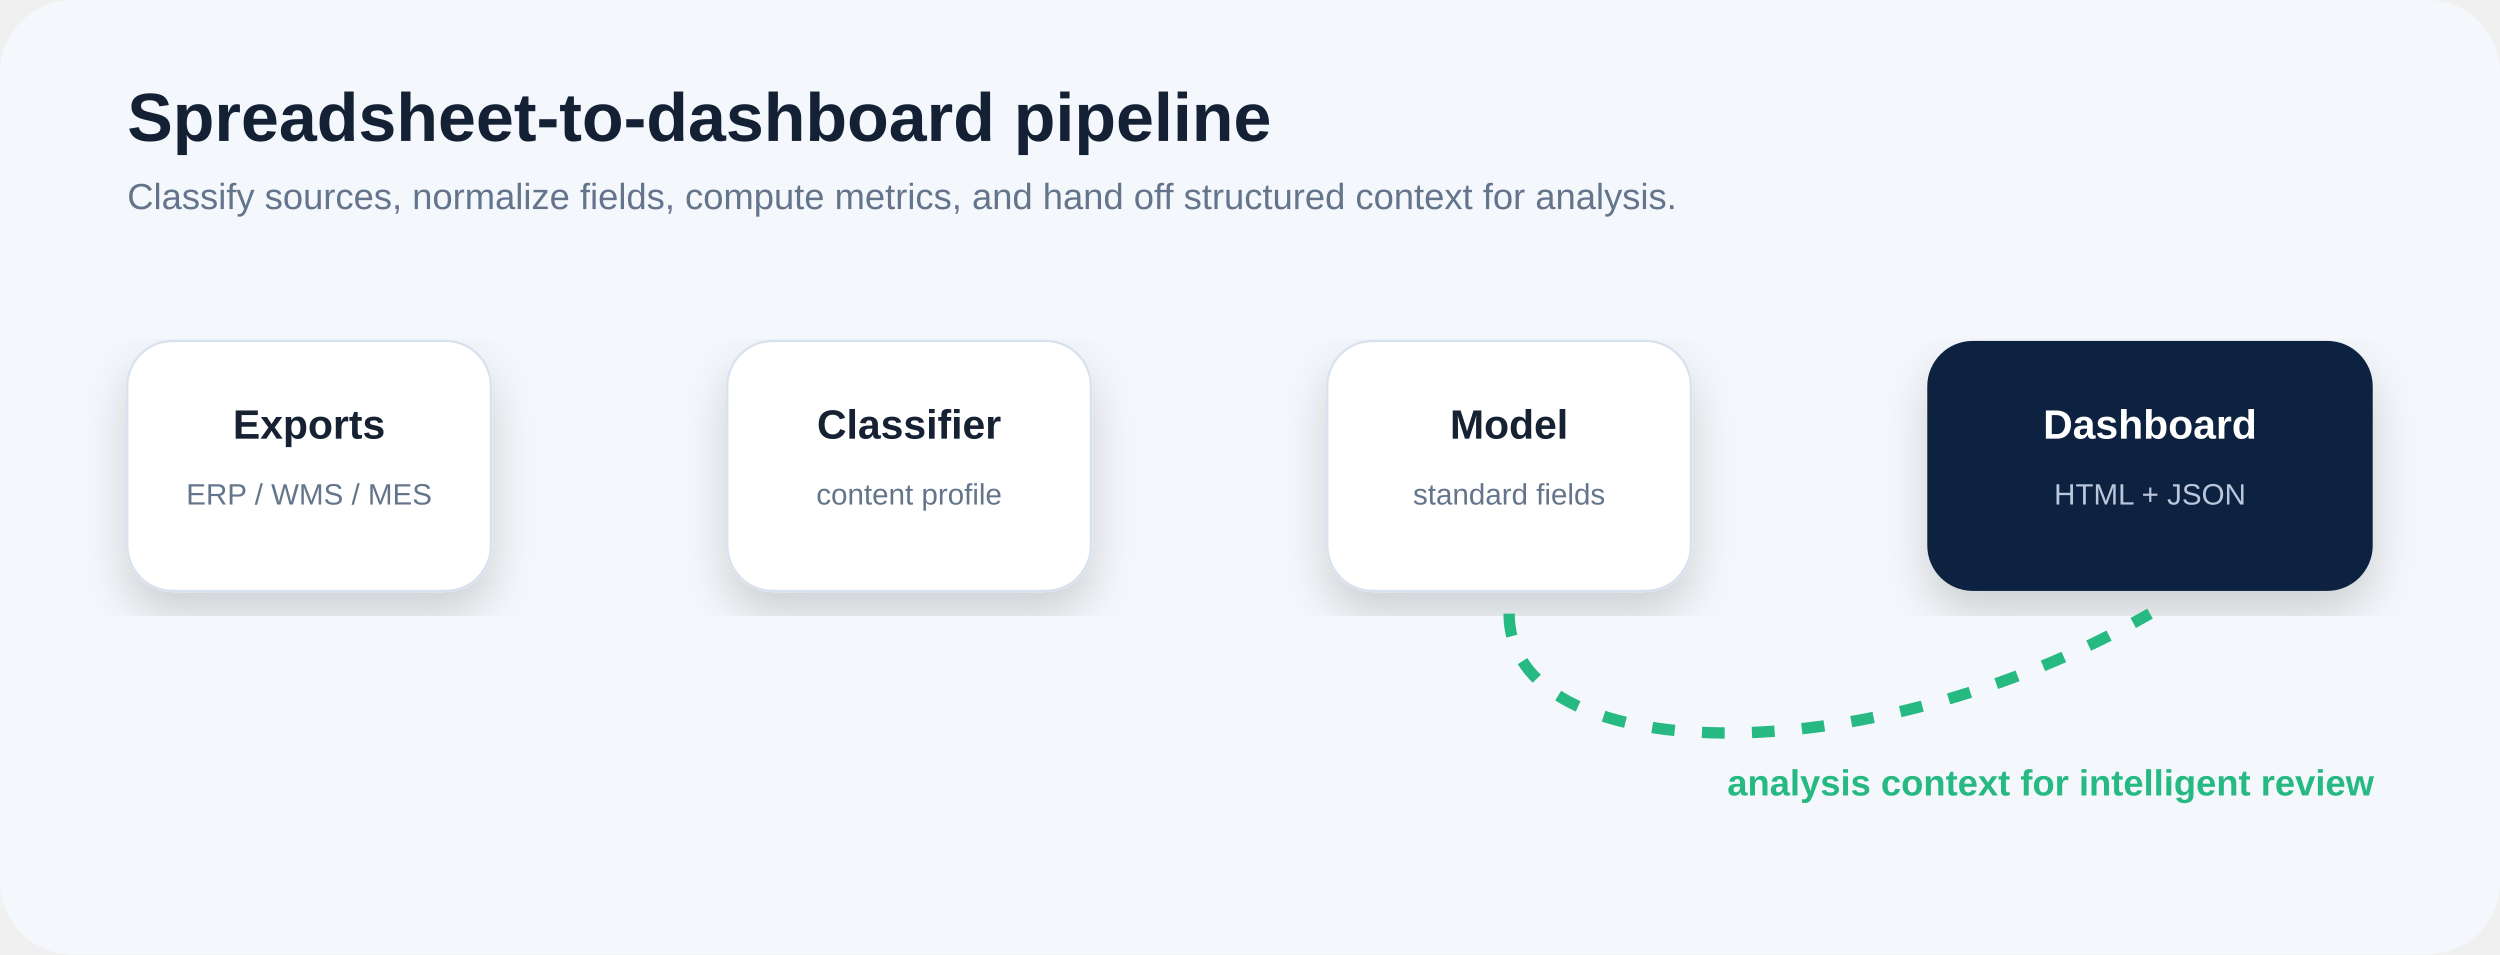
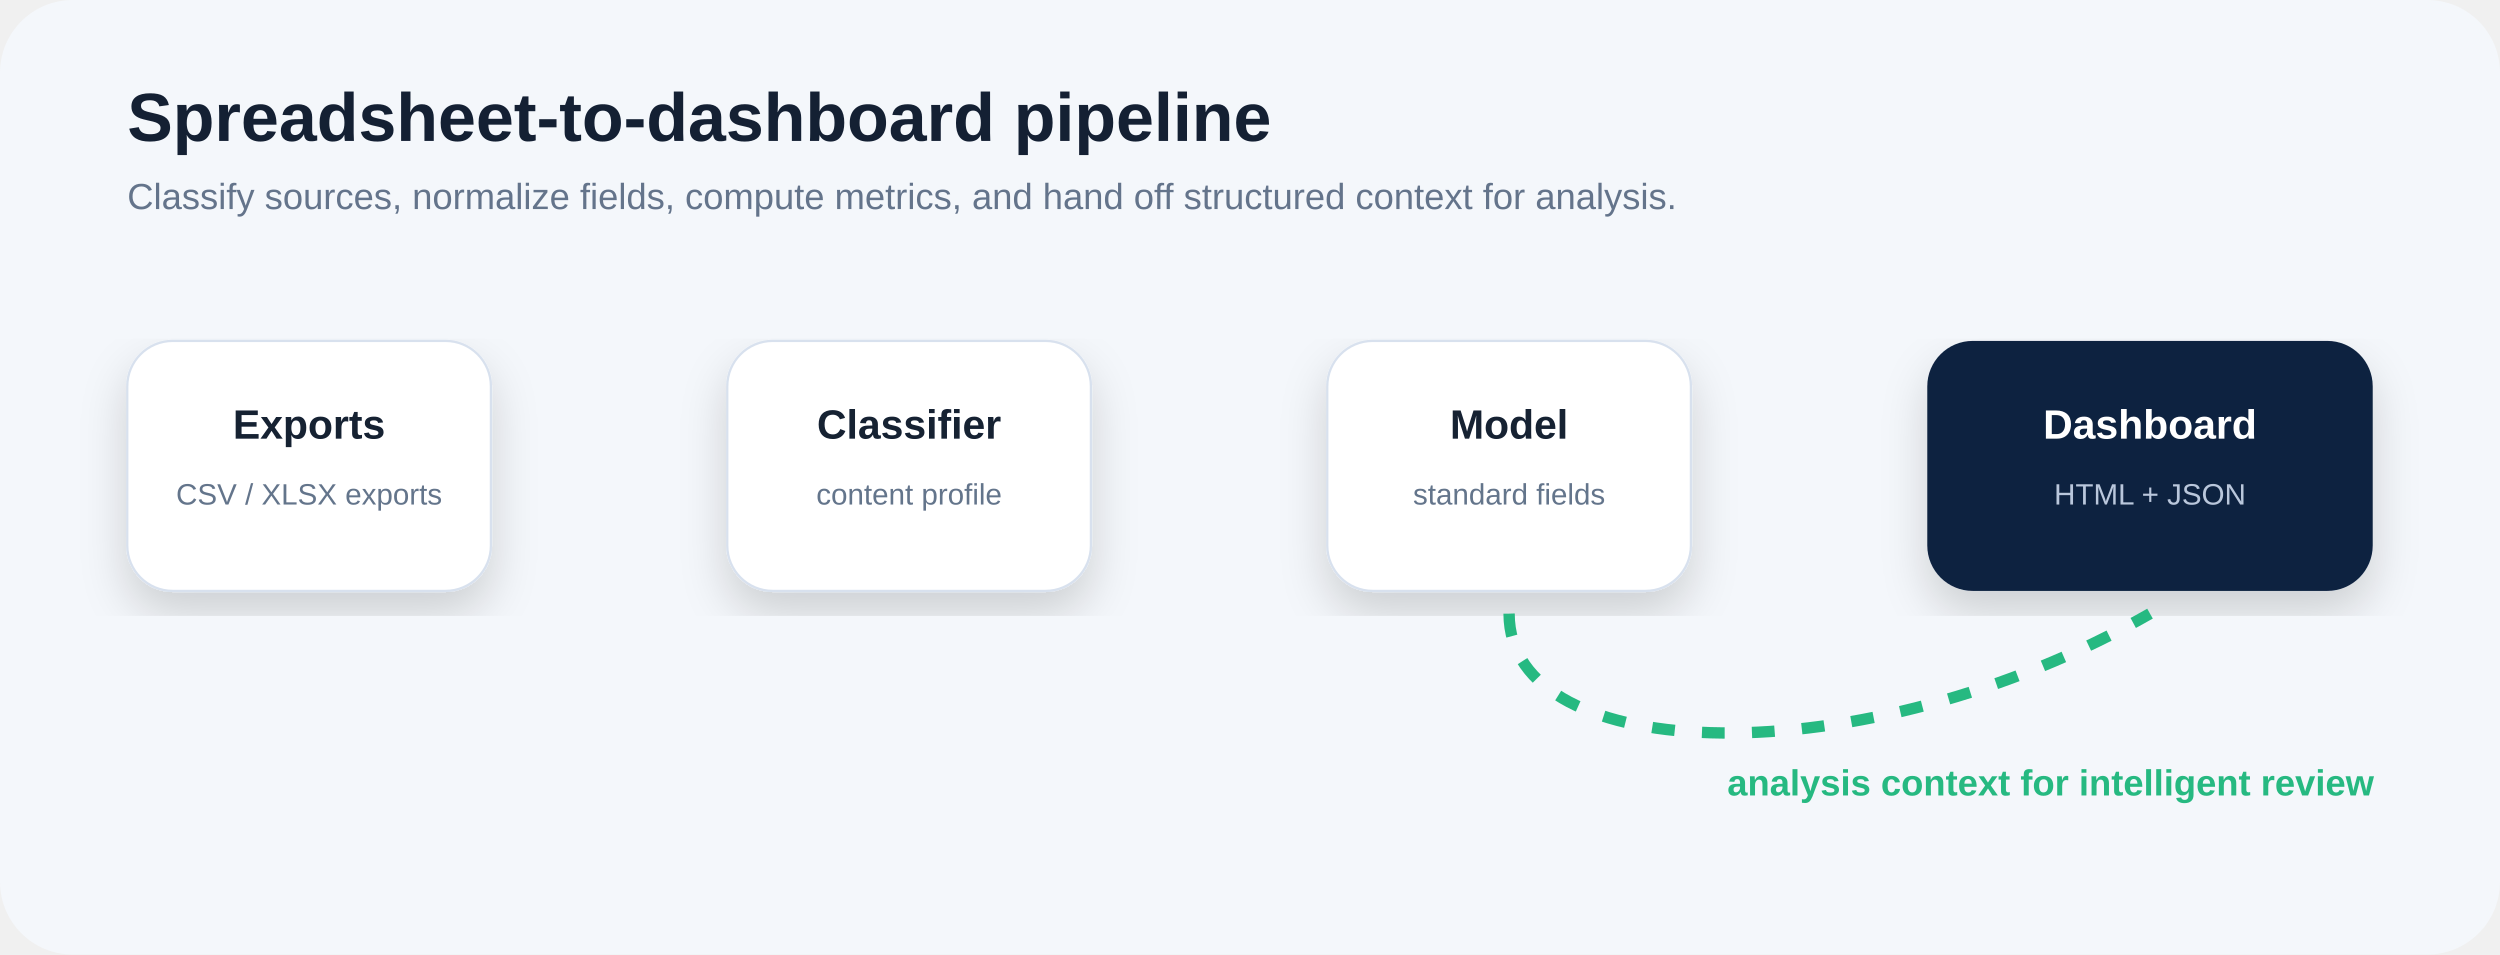
<svg xmlns="http://www.w3.org/2000/svg" width="1100" height="420" viewBox="0 0 1100 420" role="img" aria-label="Data flow from spreadsheet exports to operational dashboard">
  <defs>
    <linearGradient id="line" x1="0" x2="1">
      <stop stop-color="#10b9d4" />
      <stop offset="1" stop-color="#0f7dd7" />
    </linearGradient>
    <filter id="shadow">
      <feDropShadow dx="0" dy="10" stdDeviation="10" flood-opacity=".16" />
    </filter>
  </defs>
  <rect width="1100" height="420" rx="32" fill="#f4f7fb" />
  <g font-family="Segoe UI, Arial">
    <text x="56" y="62" font-size="30" font-weight="800" fill="#142033">Spreadsheet-to-dashboard pipeline</text>
    <text x="56" y="92" font-size="16" fill="#64748b">Classify sources, normalize fields, compute metrics, and hand off structured context for analysis.</text>
  </g>
  <g filter="url(#shadow)" font-family="Segoe UI, Arial">
    <rect x="56" y="150" width="160" height="110" rx="20" fill="#ffffff" stroke="#d8e1ee" />
    <text x="136" y="193" text-anchor="middle" font-size="18" font-weight="800" fill="#142033">Exports</text>
-     <text x="136" y="222" text-anchor="middle" font-size="13" fill="#64748b">ERP / WMS / MES</text>
+     <text x="136" y="222" text-anchor="middle" font-size="13" fill="#64748b">CSV / XLSX exports</text>
    <path d="M224 205 H310" stroke="url(#line)" stroke-width="6" stroke-linecap="round" />
    <rect x="320" y="150" width="160" height="110" rx="20" fill="#ffffff" stroke="#d8e1ee" />
    <text x="400" y="193" text-anchor="middle" font-size="18" font-weight="800" fill="#142033">Classifier</text>
    <text x="400" y="222" text-anchor="middle" font-size="13" fill="#64748b">content profile</text>
    <path d="M488 205 H574" stroke="url(#line)" stroke-width="6" stroke-linecap="round" />
    <rect x="584" y="150" width="160" height="110" rx="20" fill="#ffffff" stroke="#d8e1ee" />
    <text x="664" y="193" text-anchor="middle" font-size="18" font-weight="800" fill="#142033">Model</text>
    <text x="664" y="222" text-anchor="middle" font-size="13" fill="#64748b">standard fields</text>
    <path d="M752 205 H838" stroke="url(#line)" stroke-width="6" stroke-linecap="round" />
    <rect x="848" y="150" width="196" height="110" rx="20" fill="#10233f" />
    <text x="946" y="193" text-anchor="middle" font-size="18" font-weight="800" fill="#ffffff">Dashboard</text>
    <text x="946" y="222" text-anchor="middle" font-size="13" fill="#b9c7dc">HTML + JSON</text>
  </g>
  <path d="M664 270 C664 338 820 342 946 270" fill="none" stroke="#26b981" stroke-width="5" stroke-dasharray="10 12" />
  <text x="760" y="350" font-family="Segoe UI, Arial" font-size="16" font-weight="700" fill="#26b981">analysis context for intelligent review</text>
</svg>
